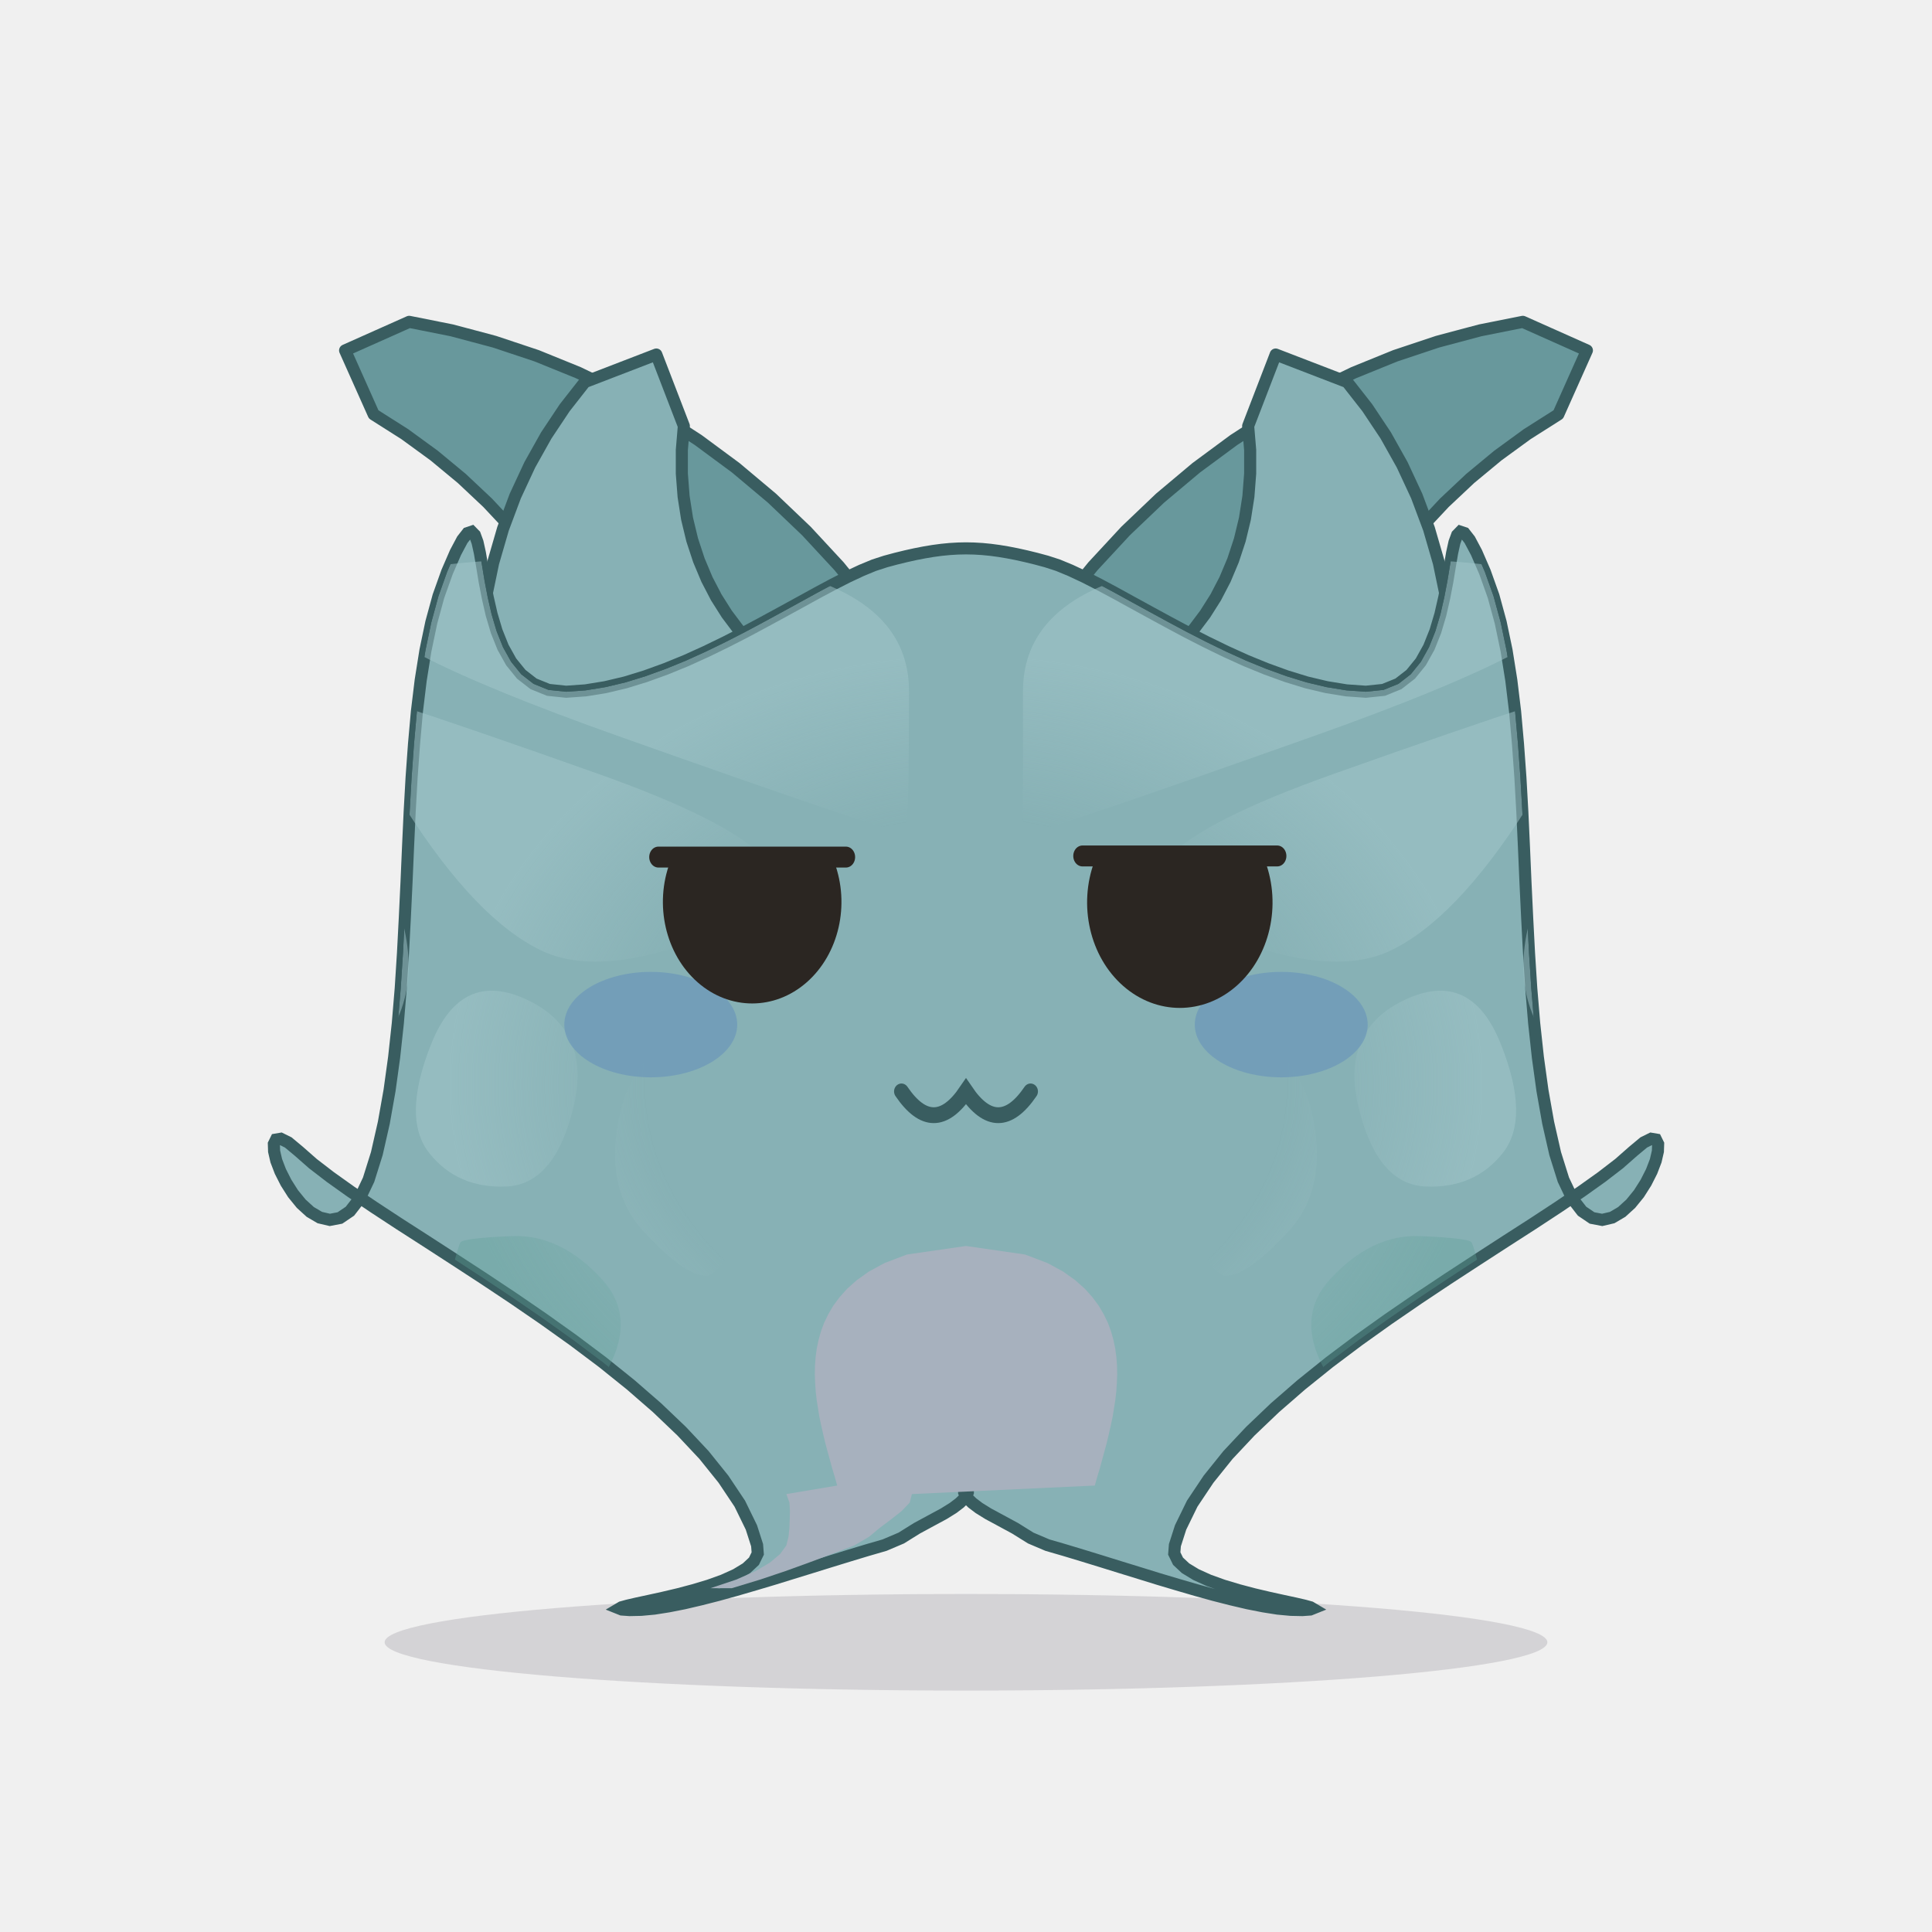
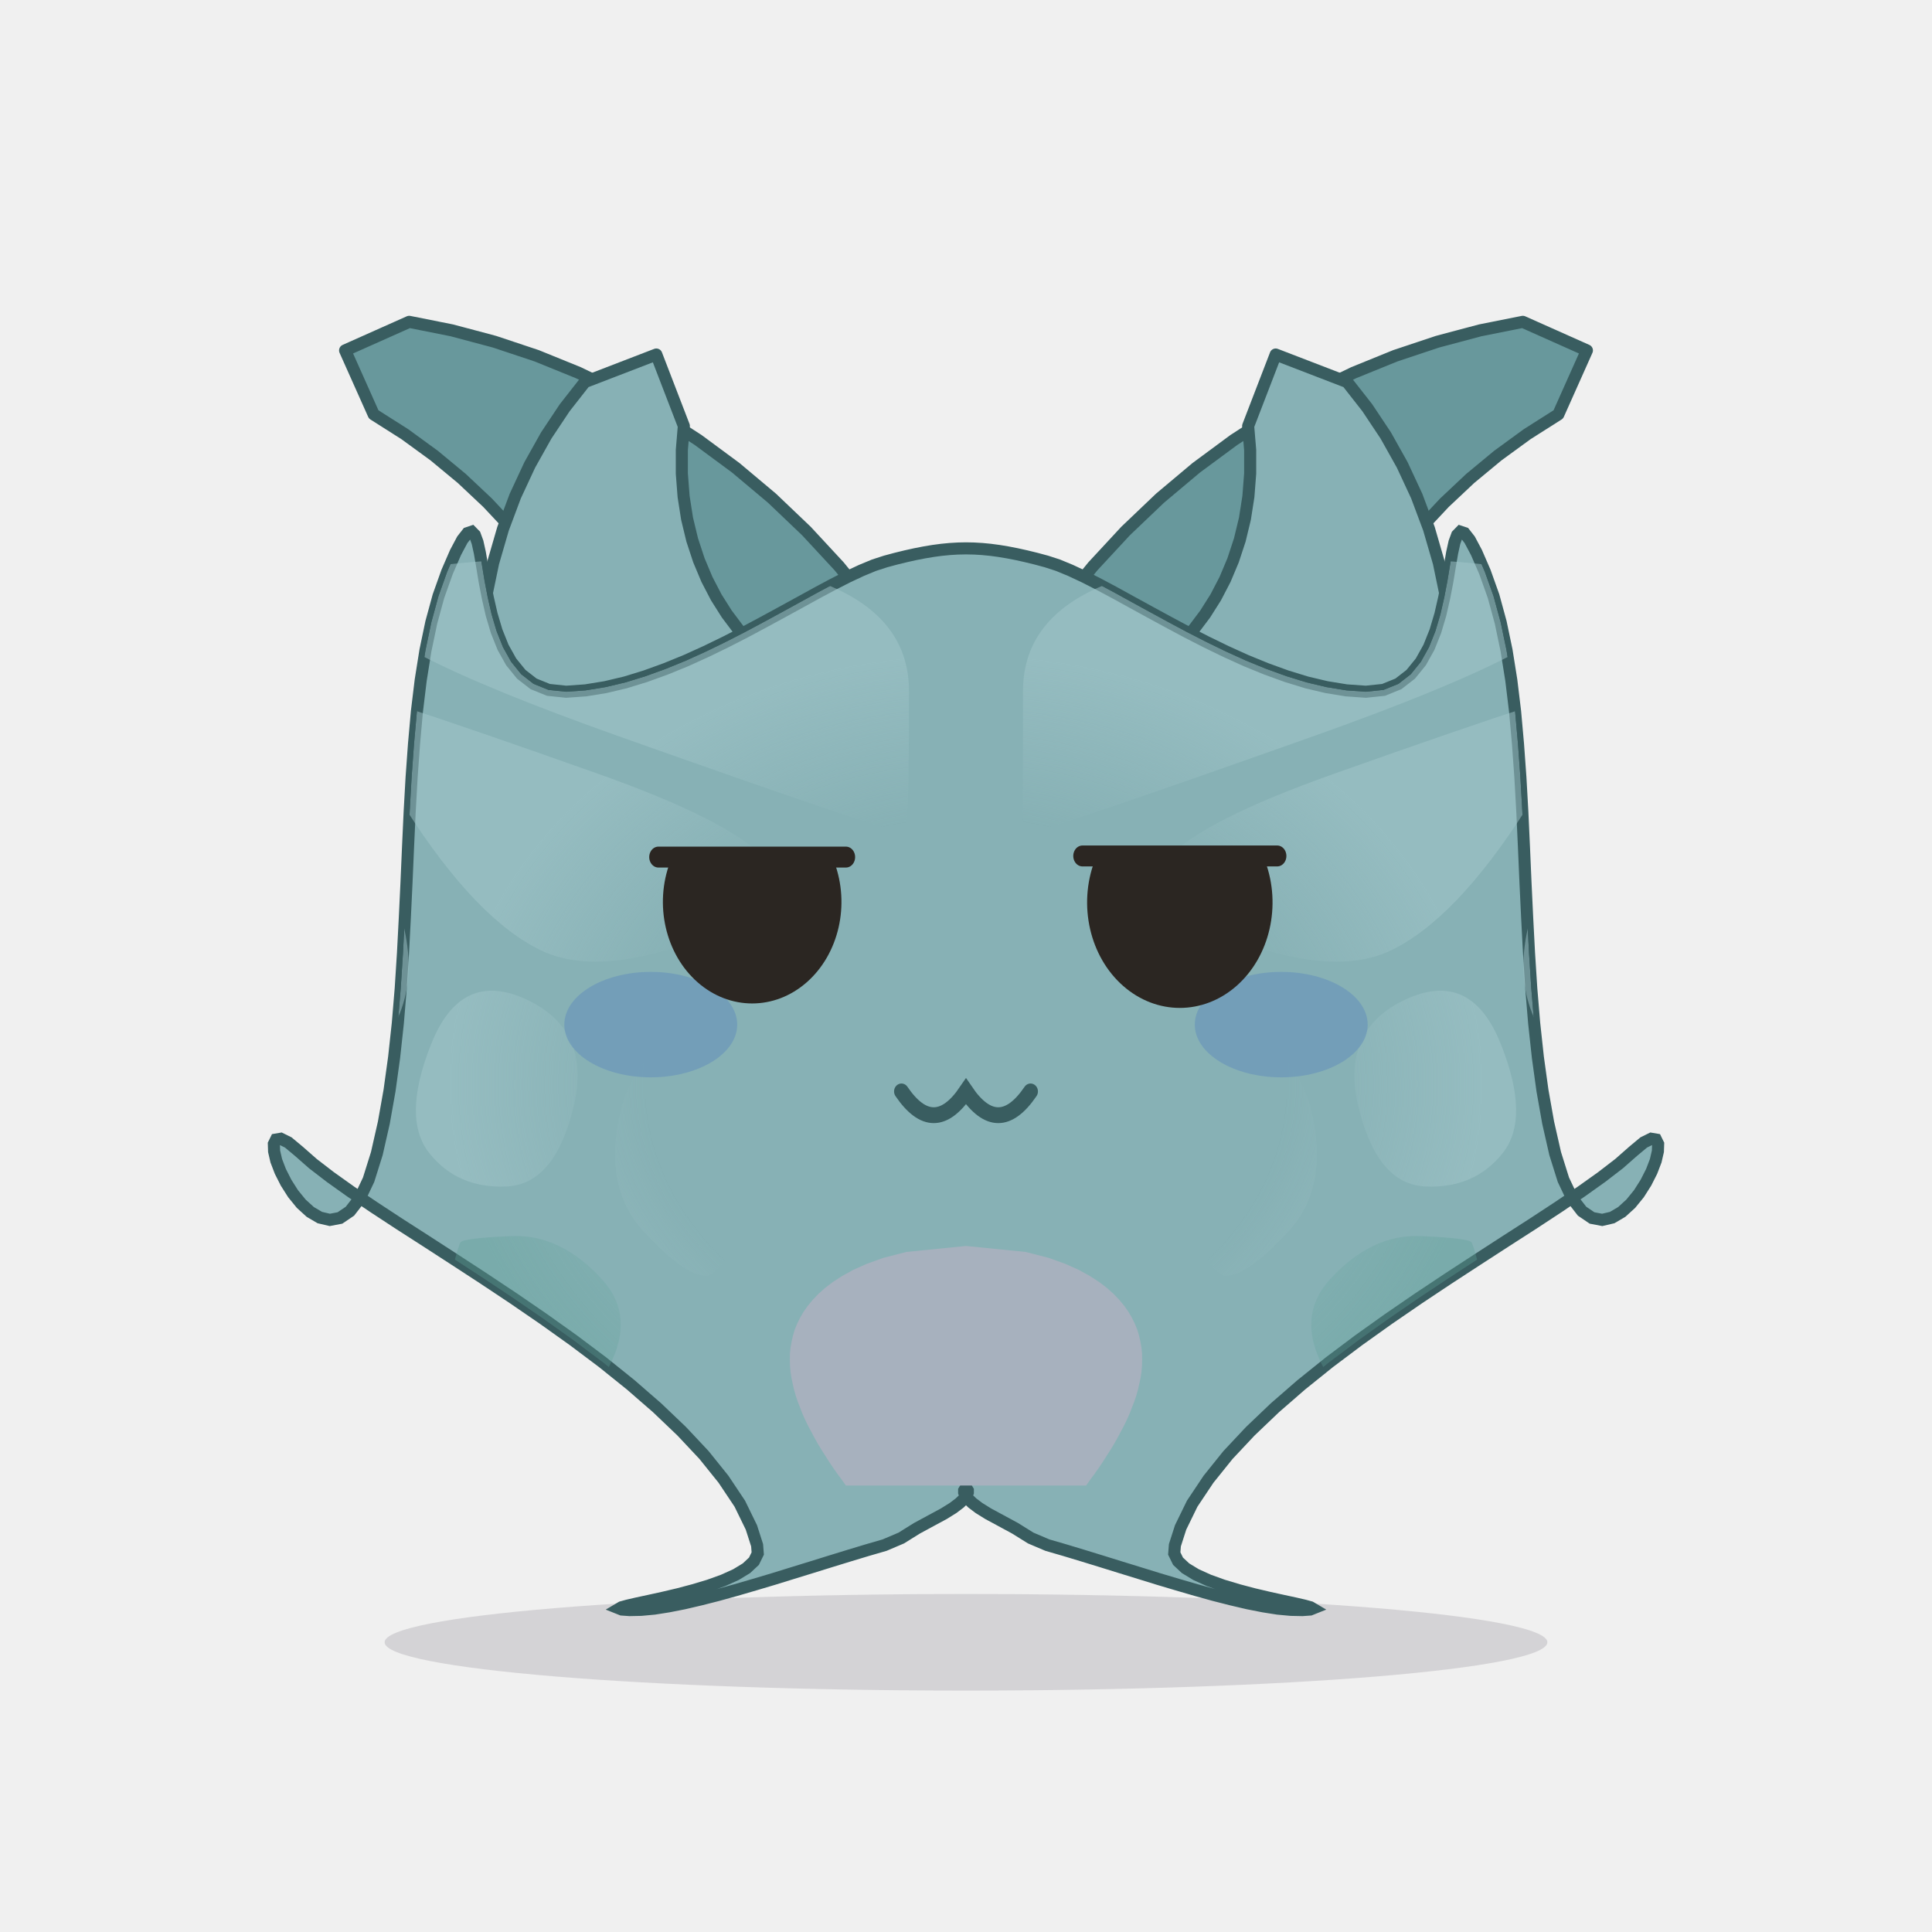
<svg xmlns="http://www.w3.org/2000/svg" viewBox="0 0 240 240">
  <defs>
    <radialGradient id="gradient-group-6-mask-1-1">
      <stop offset="0.62" stop-color="#000000" />
      <stop offset="1" stop-color="#ffffff" />
    </radialGradient>
    <mask id="mask-group-6-1" x="-240" y="-240" width="720" height="720" maskUnits="userSpaceOnUse" mask-type="luminance" maskContentUnits="userSpaceOnUse">
      <rect x="14.02" y="46.05" width="211.95" height="173.96" fill="#ffffff" class="wild-voronoi-mask-field" />
      <ellipse cx="120" cy="134.7" rx="64.64" ry="53.25" fill="url(#gradient-group-6-mask-1-1)" class="wild-voronoi-face-fade" />
    </mask>
    <clipPath id="mask-group-6-0" clipPathUnits="userSpaceOnUse">
      <path d="M148.1 186.79 L146.66 189.74 L145.95 191.95 L145.87 192.98 L146.34 193.94 L147.27 194.81 L148.57 195.6 L150.16 196.32 L151.94 196.96 L153.84 197.53 L155.77 198.04 L157.64 198.48 L159.37 198.86 L160.86 199.18 L162.03 199.45 L162.79 199.66 L163.06 199.82 L162.76 199.94 L161.79 200.01 L160.35 199.98 L158.73 199.83 L156.95 199.55 L155.02 199.17 L152.97 198.69 L150.81 198.14 L148.57 197.52 L146.27 196.85 L143.92 196.15 L141.56 195.42 L139.19 194.69 L136.84 193.96 L134.53 193.25 L132.28 192.57 L130.11 191.94 L128.04 191.06 L126.1 189.85 L124.29 188.87 L122.77 188.05 L121.61 187.33 L120.78 186.7 L120.23 186.17 L119.9 185.74 L119.77 185.4 L119.77 185.16 L119.86 185.01 L120 184.96 L120.14 185.01 L120.23 185.16 L120.23 185.4 L120.1 185.74 L119.77 186.17 L119.22 186.7 L118.39 187.33 L117.23 188.05 L115.71 188.87 L113.9 189.85 L111.96 191.06 L109.89 191.94 L107.72 192.57 L105.47 193.25 L103.16 193.96 L100.81 194.69 L98.44 195.42 L96.08 196.15 L93.73 196.85 L91.43 197.52 L89.19 198.14 L87.03 198.69 L84.98 199.17 L83.05 199.55 L81.27 199.83 L79.65 199.98 L78.21 200.01 L77.24 199.94 L76.94 199.82 L77.21 199.66 L77.97 199.45 L79.14 199.18 L80.63 198.86 L82.36 198.48 L84.23 198.04 L86.16 197.53 L88.06 196.96 L89.84 196.32 L91.43 195.6 L92.73 194.81 L93.66 193.94 L94.13 192.98 L94.05 191.95 L93.34 189.74 L91.9 186.79 L89.87 183.75 L87.45 180.74 L84.68 177.79 L81.63 174.88 L78.34 172.02 L74.87 169.23 L71.25 166.51 L67.55 163.87 L63.82 161.31 L60.11 158.84 L56.46 156.46 L52.94 154.18 L49.58 152.02 L46.44 149.96 L43.58 148.03 L41.04 146.22 L38.87 144.55 L37.13 143.02 L35.81 141.92 L34.88 141.46 L34.29 141.56 L34.02 142.11 L34.05 143.02 L34.32 144.19 L34.83 145.52 L35.54 146.92 L36.41 148.29 L37.42 149.53 L38.54 150.55 L39.73 151.25 L40.97 151.54 L42.23 151.3 L43.47 150.46 L44.67 148.91 L45.79 146.55 L46.81 143.3 L47.68 139.47 L48.39 135.47 L48.96 131.34 L49.42 127.1 L49.78 122.78 L50.06 118.4 L50.29 113.99 L50.5 109.58 L50.69 105.19 L50.89 100.85 L51.13 96.58 L51.43 92.42 L51.79 88.38 L52.26 84.5 L52.85 80.8 L53.58 77.31 L54.47 74.05 L55.54 71.05 L56.59 68.63 L57.43 67.05 L58.08 66.22 L58.59 66.05 L58.99 66.46 L59.32 67.36 L59.61 68.67 L59.89 70.31 L60.2 72.19 L60.59 74.22 L61.07 76.32 L61.69 78.41 L62.49 80.41 L63.5 82.22 L64.75 83.76 L66.28 84.95 L68.13 85.7 L70.33 85.93 L72.74 85.76 L75.2 85.36 L77.69 84.77 L80.19 84 L82.7 83.09 L85.2 82.07 L87.69 80.94 L90.14 79.75 L92.54 78.52 L94.88 77.27 L97.16 76.03 L99.35 74.83 L101.44 73.68 L103.42 72.62 L105.28 71.67 L107.01 70.86 L108.58 70.21 L110 69.75 L111.3 69.4 L112.53 69.1 L113.7 68.84 L114.83 68.62 L115.91 68.44 L116.96 68.3 L117.99 68.2 L119 68.14 L120 68.12 L121 68.14 L122.01 68.2 L123.04 68.3 L124.09 68.44 L125.17 68.62 L126.3 68.84 L127.47 69.1 L128.7 69.4 L130 69.75 L131.42 70.21 L132.99 70.86 L134.72 71.67 L136.58 72.62 L138.56 73.68 L140.65 74.83 L142.84 76.03 L145.12 77.27 L147.46 78.52 L149.86 79.75 L152.31 80.94 L154.8 82.07 L157.3 83.09 L159.81 84 L162.31 84.77 L164.8 85.36 L167.26 85.76 L169.67 85.93 L171.87 85.7 L173.72 84.95 L175.25 83.76 L176.5 82.22 L177.51 80.41 L178.31 78.41 L178.93 76.32 L179.41 74.22 L179.8 72.19 L180.11 70.31 L180.39 68.67 L180.68 67.36 L181.01 66.46 L181.41 66.05 L181.92 66.22 L182.57 67.05 L183.41 68.63 L184.46 71.05 L185.53 74.05 L186.42 77.31 L187.15 80.8 L187.74 84.5 L188.21 88.38 L188.57 92.42 L188.87 96.58 L189.11 100.85 L189.31 105.19 L189.5 109.58 L189.71 113.99 L189.94 118.4 L190.22 122.78 L190.58 127.1 L191.04 131.34 L191.61 135.47 L192.32 139.47 L193.19 143.3 L194.21 146.55 L195.33 148.91 L196.53 150.46 L197.77 151.3 L199.03 151.54 L200.27 151.25 L201.46 150.55 L202.58 149.53 L203.59 148.29 L204.46 146.92 L205.17 145.52 L205.68 144.19 L205.95 143.02 L205.98 142.11 L205.71 141.56 L205.12 141.46 L204.19 141.92 L202.87 143.02 L201.13 144.55 L198.96 146.22 L196.42 148.03 L193.56 149.96 L190.42 152.02 L187.06 154.18 L183.54 156.46 L179.89 158.84 L176.18 161.31 L172.45 163.87 L168.75 166.51 L165.13 169.23 L161.66 172.02 L158.37 174.88 L155.32 177.79 L152.55 180.74 L150.13 183.75 Z" fill-rule="nonzero" />
    </clipPath>
    <clipPath id="mask-group-24-0" clipPathUnits="userSpaceOnUse">
      <path d="M148.1 186.79 L146.66 189.74 L145.95 191.95 L145.87 192.98 L146.34 193.94 L147.27 194.81 L148.57 195.6 L150.16 196.32 L151.94 196.96 L153.84 197.53 L155.77 198.04 L157.64 198.48 L159.37 198.86 L160.86 199.18 L162.03 199.45 L162.79 199.66 L163.06 199.82 L162.76 199.94 L161.79 200.01 L160.35 199.98 L158.73 199.83 L156.95 199.55 L155.02 199.17 L152.97 198.69 L150.81 198.14 L148.57 197.52 L146.27 196.85 L143.92 196.15 L141.56 195.42 L139.19 194.69 L136.84 193.96 L134.53 193.25 L132.28 192.57 L130.11 191.94 L128.04 191.06 L126.1 189.85 L124.29 188.87 L122.77 188.05 L121.61 187.33 L120.78 186.7 L120.23 186.17 L119.9 185.74 L119.77 185.4 L119.77 185.16 L119.86 185.01 L120 184.96 L120.14 185.01 L120.23 185.16 L120.23 185.4 L120.1 185.74 L119.77 186.17 L119.22 186.7 L118.39 187.33 L117.23 188.05 L115.71 188.87 L113.9 189.85 L111.96 191.06 L109.89 191.94 L107.72 192.57 L105.47 193.25 L103.16 193.96 L100.81 194.69 L98.44 195.42 L96.08 196.15 L93.73 196.85 L91.43 197.52 L89.19 198.14 L87.03 198.69 L84.98 199.17 L83.05 199.55 L81.27 199.83 L79.65 199.98 L78.21 200.01 L77.24 199.94 L76.94 199.82 L77.21 199.66 L77.97 199.45 L79.14 199.18 L80.63 198.86 L82.36 198.48 L84.23 198.04 L86.16 197.53 L88.06 196.96 L89.84 196.32 L91.43 195.6 L92.73 194.81 L93.66 193.94 L94.13 192.98 L94.05 191.95 L93.34 189.74 L91.9 186.79 L89.87 183.75 L87.45 180.74 L84.68 177.79 L81.63 174.88 L78.34 172.02 L74.87 169.23 L71.25 166.51 L67.55 163.87 L63.82 161.31 L60.11 158.84 L56.46 156.46 L52.94 154.18 L49.58 152.02 L46.44 149.96 L43.58 148.03 L41.04 146.22 L38.87 144.55 L37.13 143.02 L35.81 141.92 L34.88 141.46 L34.29 141.56 L34.02 142.11 L34.05 143.02 L34.32 144.19 L34.83 145.52 L35.54 146.92 L36.41 148.29 L37.42 149.53 L38.54 150.55 L39.73 151.25 L40.97 151.54 L42.23 151.3 L43.47 150.46 L44.67 148.91 L45.79 146.55 L46.81 143.3 L47.68 139.47 L48.39 135.47 L48.96 131.34 L49.42 127.1 L49.78 122.78 L50.06 118.4 L50.29 113.99 L50.5 109.58 L50.69 105.19 L50.89 100.85 L51.13 96.58 L51.43 92.42 L51.79 88.38 L52.26 84.5 L52.85 80.8 L53.58 77.31 L54.47 74.05 L55.54 71.05 L56.59 68.63 L57.43 67.05 L58.08 66.22 L58.59 66.05 L58.99 66.46 L59.32 67.36 L59.61 68.67 L59.89 70.31 L60.2 72.19 L60.59 74.22 L61.07 76.32 L61.69 78.41 L62.49 80.41 L63.5 82.22 L64.75 83.76 L66.28 84.95 L68.13 85.7 L70.33 85.93 L72.74 85.76 L75.2 85.36 L77.69 84.77 L80.19 84 L82.7 83.09 L85.2 82.07 L87.69 80.94 L90.14 79.75 L92.54 78.52 L94.88 77.27 L97.16 76.03 L99.35 74.83 L101.44 73.68 L103.42 72.62 L105.28 71.67 L107.01 70.86 L108.58 70.21 L110 69.75 L111.3 69.4 L112.53 69.1 L113.7 68.84 L114.83 68.62 L115.91 68.44 L116.96 68.3 L117.99 68.2 L119 68.14 L120 68.12 L121 68.14 L122.01 68.2 L123.04 68.3 L124.09 68.44 L125.17 68.62 L126.3 68.84 L127.47 69.1 L128.7 69.4 L130 69.75 L131.42 70.21 L132.99 70.86 L134.72 71.67 L136.58 72.62 L138.56 73.68 L140.65 74.83 L142.84 76.03 L145.12 77.27 L147.46 78.52 L149.86 79.75 L152.31 80.94 L154.8 82.07 L157.3 83.09 L159.81 84 L162.31 84.77 L164.8 85.36 L167.26 85.76 L169.67 85.93 L171.87 85.7 L173.72 84.95 L175.25 83.76 L176.5 82.22 L177.51 80.41 L178.31 78.41 L178.93 76.32 L179.41 74.22 L179.8 72.19 L180.11 70.31 L180.39 68.67 L180.68 67.36 L181.01 66.46 L181.41 66.05 L181.92 66.22 L182.57 67.05 L183.41 68.63 L184.46 71.05 L185.53 74.05 L186.42 77.31 L187.15 80.8 L187.74 84.5 L188.21 88.38 L188.57 92.42 L188.87 96.58 L189.11 100.85 L189.31 105.19 L189.5 109.58 L189.71 113.99 L189.94 118.4 L190.22 122.78 L190.58 127.1 L191.04 131.34 L191.61 135.47 L192.32 139.47 L193.19 143.3 L194.21 146.55 L195.33 148.91 L196.53 150.46 L197.77 151.3 L199.03 151.54 L200.27 151.25 L201.46 150.55 L202.58 149.53 L203.59 148.29 L204.46 146.92 L205.17 145.52 L205.68 144.19 L205.95 143.02 L205.98 142.11 L205.71 141.56 L205.12 141.46 L204.19 141.92 L202.87 143.02 L201.13 144.55 L198.96 146.22 L196.42 148.03 L193.56 149.96 L190.42 152.02 L187.06 154.18 L183.54 156.46 L179.89 158.84 L176.18 161.31 L172.45 163.87 L168.75 166.51 L165.13 169.23 L161.66 172.02 L158.37 174.88 L155.32 177.79 L152.55 180.74 L150.13 183.75 Z" fill-rule="nonzero" />
    </clipPath>
  </defs>
  <ellipse cx="120" cy="204.01" rx="72.22" ry="6" fill="#281e32" opacity="0.14" class="wild-shadow" />
  <path d="M160.52 99.44 L161.65 94.57 L162.6 90.77 L163.81 87 L165.28 83.25 L167 79.56 L168.98 75.93 L171.22 72.39 L173.71 68.95 L176.44 65.64 L179.42 62.46 L182.63 59.44 L186.07 56.59 L189.72 53.93 L193.58 51.48 L197.13 43.53 L189.17 39.98 L183.86 41.04 L178.57 42.45 L173.32 44.2 L168.15 46.3 L163.07 48.75 L158.1 51.53 L153.27 54.66 L148.6 58.11 L144.11 61.88 L139.83 65.96 L135.77 70.34 L131.96 75.01 L128.42 79.95 L125.6 84.08 Z" fill-rule="nonzero" fill="#68989c" stroke="#395d60" stroke-width="1.5" stroke-linecap="butt" stroke-linejoin="round" class="wild-extremity" />
  <path d="M79.48 99.44 L78.35 94.57 L77.4 90.77 L76.19 87 L74.72 83.25 L73 79.56 L71.02 75.93 L68.78 72.39 L66.29 68.95 L63.56 65.64 L60.58 62.46 L57.37 59.44 L53.93 56.59 L50.28 53.93 L46.42 51.48 L42.87 43.53 L50.83 39.98 L56.14 41.04 L61.43 42.45 L66.68 44.2 L71.85 46.3 L76.93 48.75 L81.9 51.53 L86.73 54.66 L91.4 58.11 L95.89 61.88 L100.17 65.96 L104.23 70.34 L108.04 75.01 L111.58 79.95 L114.4 84.08 Z" fill-rule="nonzero" fill="#68989c" stroke="#395d60" stroke-width="1.5" stroke-linecap="butt" stroke-linejoin="round" class="wild-extremity" />
  <path d="M99.13 85.26 L96.59 82.81 L94.89 81.45 L93.26 79.91 L91.72 78.18 L90.29 76.28 L88.98 74.21 L87.82 71.98 L86.82 69.6 L85.99 67.08 L85.35 64.43 L84.92 61.68 L84.7 58.83 L84.7 55.9 L84.95 52.92 L81.53 44.04 L72.65 47.46 L70.15 50.65 L67.86 54.09 L65.81 57.75 L64.01 61.62 L62.49 65.68 L61.26 69.92 L60.35 74.3 L59.75 78.8 L59.5 83.41 L59.59 88.1 L60.05 92.84 L60.87 97.59 L62.07 102.34 L62.85 105.78 Z" fill-rule="nonzero" fill="#87b1b5" stroke="#395d60" stroke-width="1.5" stroke-linecap="butt" stroke-linejoin="round" class="wild-extremity" />
  <path d="M140.87 85.26 L143.41 82.81 L145.11 81.45 L146.74 79.91 L148.28 78.18 L149.71 76.28 L151.02 74.21 L152.18 71.98 L153.18 69.6 L154.01 67.08 L154.65 64.43 L155.08 61.68 L155.3 58.83 L155.3 55.9 L155.05 52.92 L158.47 44.04 L167.35 47.46 L169.85 50.65 L172.14 54.09 L174.19 57.75 L175.99 61.62 L177.51 65.68 L178.74 69.92 L179.65 74.3 L180.25 78.8 L180.5 83.41 L180.41 88.1 L179.95 92.84 L179.13 97.59 L177.93 102.34 L177.15 105.78 Z" fill-rule="nonzero" fill="#87b1b5" stroke="#395d60" stroke-width="1.5" stroke-linecap="butt" stroke-linejoin="round" class="wild-extremity" />
  <path d="M148.1 186.79 L146.66 189.74 L145.95 191.95 L145.87 192.98 L146.34 193.94 L147.27 194.81 L148.57 195.6 L150.16 196.32 L151.94 196.96 L153.84 197.53 L155.77 198.04 L157.64 198.48 L159.37 198.86 L160.86 199.18 L162.03 199.45 L162.79 199.66 L163.06 199.82 L162.76 199.94 L161.79 200.01 L160.35 199.98 L158.73 199.83 L156.95 199.55 L155.02 199.17 L152.97 198.69 L150.81 198.14 L148.57 197.52 L146.27 196.85 L143.92 196.15 L141.56 195.42 L139.19 194.69 L136.84 193.96 L134.53 193.25 L132.28 192.57 L130.11 191.94 L128.04 191.06 L126.1 189.85 L124.29 188.87 L122.77 188.05 L121.61 187.33 L120.78 186.7 L120.23 186.17 L119.9 185.74 L119.77 185.4 L119.77 185.16 L119.86 185.01 L120 184.96 L120.14 185.01 L120.23 185.16 L120.23 185.4 L120.1 185.74 L119.77 186.17 L119.22 186.7 L118.39 187.33 L117.23 188.05 L115.71 188.87 L113.9 189.85 L111.96 191.06 L109.89 191.94 L107.72 192.57 L105.47 193.25 L103.16 193.96 L100.81 194.69 L98.44 195.42 L96.08 196.15 L93.73 196.85 L91.43 197.52 L89.19 198.14 L87.03 198.69 L84.98 199.17 L83.05 199.55 L81.27 199.83 L79.65 199.98 L78.21 200.01 L77.24 199.94 L76.94 199.82 L77.21 199.66 L77.97 199.45 L79.14 199.18 L80.63 198.86 L82.36 198.48 L84.23 198.04 L86.16 197.53 L88.06 196.96 L89.84 196.32 L91.43 195.6 L92.73 194.81 L93.66 193.94 L94.13 192.98 L94.05 191.95 L93.34 189.74 L91.9 186.79 L89.87 183.75 L87.45 180.74 L84.68 177.79 L81.63 174.88 L78.34 172.02 L74.87 169.23 L71.25 166.51 L67.55 163.87 L63.82 161.31 L60.11 158.84 L56.46 156.46 L52.94 154.18 L49.58 152.02 L46.44 149.96 L43.58 148.03 L41.04 146.22 L38.87 144.55 L37.13 143.02 L35.81 141.92 L34.88 141.46 L34.29 141.56 L34.02 142.11 L34.05 143.02 L34.32 144.19 L34.83 145.52 L35.54 146.92 L36.41 148.29 L37.42 149.53 L38.54 150.55 L39.73 151.25 L40.97 151.54 L42.23 151.3 L43.47 150.46 L44.67 148.91 L45.79 146.55 L46.81 143.3 L47.68 139.47 L48.39 135.47 L48.96 131.34 L49.42 127.1 L49.78 122.78 L50.06 118.4 L50.29 113.99 L50.5 109.58 L50.69 105.19 L50.89 100.85 L51.13 96.58 L51.43 92.42 L51.79 88.38 L52.26 84.5 L52.85 80.8 L53.58 77.31 L54.47 74.05 L55.54 71.05 L56.59 68.63 L57.43 67.05 L58.08 66.22 L58.59 66.05 L58.99 66.46 L59.32 67.36 L59.61 68.67 L59.89 70.31 L60.2 72.19 L60.59 74.22 L61.07 76.32 L61.69 78.41 L62.49 80.41 L63.5 82.22 L64.75 83.76 L66.28 84.95 L68.13 85.7 L70.33 85.93 L72.74 85.76 L75.2 85.36 L77.69 84.77 L80.19 84 L82.7 83.09 L85.2 82.07 L87.69 80.94 L90.14 79.75 L92.54 78.52 L94.88 77.27 L97.16 76.03 L99.35 74.83 L101.44 73.68 L103.42 72.62 L105.28 71.67 L107.01 70.86 L108.58 70.21 L110 69.75 L111.3 69.4 L112.53 69.1 L113.7 68.84 L114.83 68.62 L115.91 68.44 L116.96 68.3 L117.99 68.2 L119 68.14 L120 68.12 L121 68.14 L122.01 68.2 L123.04 68.3 L124.09 68.44 L125.17 68.62 L126.3 68.84 L127.47 69.1 L128.7 69.4 L130 69.75 L131.42 70.21 L132.99 70.86 L134.72 71.67 L136.58 72.62 L138.56 73.68 L140.65 74.83 L142.84 76.03 L145.12 77.27 L147.46 78.52 L149.86 79.75 L152.31 80.94 L154.8 82.07 L157.3 83.09 L159.81 84 L162.31 84.77 L164.8 85.36 L167.26 85.76 L169.67 85.93 L171.87 85.7 L173.72 84.95 L175.25 83.76 L176.5 82.22 L177.51 80.41 L178.31 78.41 L178.93 76.32 L179.41 74.22 L179.8 72.19 L180.11 70.31 L180.39 68.67 L180.68 67.36 L181.01 66.46 L181.41 66.05 L181.92 66.22 L182.57 67.05 L183.41 68.63 L184.46 71.05 L185.53 74.05 L186.42 77.31 L187.15 80.8 L187.74 84.5 L188.21 88.38 L188.57 92.42 L188.87 96.58 L189.11 100.85 L189.31 105.19 L189.5 109.58 L189.71 113.99 L189.94 118.4 L190.22 122.78 L190.58 127.1 L191.04 131.34 L191.61 135.47 L192.32 139.47 L193.19 143.3 L194.21 146.55 L195.33 148.91 L196.53 150.46 L197.77 151.3 L199.03 151.54 L200.27 151.25 L201.46 150.55 L202.58 149.53 L203.59 148.29 L204.46 146.92 L205.17 145.52 L205.68 144.19 L205.95 143.02 L205.98 142.11 L205.71 141.56 L205.12 141.46 L204.19 141.92 L202.87 143.02 L201.13 144.55 L198.96 146.22 L196.42 148.03 L193.56 149.96 L190.42 152.02 L187.06 154.18 L183.54 156.46 L179.89 158.84 L176.18 161.31 L172.45 163.87 L168.75 166.51 L165.13 169.23 L161.66 172.02 L158.37 174.88 L155.32 177.79 L152.55 180.74 L150.13 183.75 Z" fill-rule="nonzero" fill="#87b1b5" stroke="#395d60" stroke-width="1.5" stroke-linecap="butt" stroke-linejoin="miter" class="wild-body" />
  <g clip-path="url(#mask-group-6-0)">
    <g mask="url(#mask-group-6-1)">
      <path d="M193.51 188.16 C199.09 192.64,201.87 195.47,201.87 196.63 L201.87 196.63 C201.87 197.79,196.92 198.37,187.01 198.37 L187.01 198.37 C177.1 198.37,172.48 196.26,173.14 192.03 L173.14 192.03 C173.8 187.81,175.97 184.99,179.64 183.56 L179.64 183.56 C183.31 182.14,187.93 183.68,193.51 188.16 Z" fill-rule="nonzero" fill="#a4c8cc" opacity="0.5" class="wild-voronoi-cell" />
      <path d="M66.86 192.03 C67.52 196.26,62.9 198.37,52.99 198.37 L52.99 198.37 C43.08 198.37,38.13 197.79,38.13 196.63 L38.13 196.63 C38.13 195.47,40.91 192.64,46.49 188.16 L46.49 188.16 C52.07 183.68,56.69 182.14,60.36 183.56 L60.36 183.56 C64.03 184.99,66.2 187.81,66.86 192.03 Z" fill-rule="nonzero" fill="#a4c8cc" opacity="0.5" class="wild-voronoi-cell" />
      <path d="M184.98 173.39 C183.65 175.3,181.15 176.97,177.48 178.39 L177.48 178.39 C173.81 179.81,170.01 177.84,166.06 172.47 L166.06 172.47 C162.12 167.1,161.85 162.56,165.27 158.86 L165.27 158.86 C168.68 155.16,172.4 153.39,176.41 153.55 L176.41 153.55 C180.42 153.72,182.55 153.98,182.8 154.33 L182.8 154.33 C183.04 154.68,183.8 157.46,185.07 162.68 L185.07 162.68 C186.34 167.9,186.31 171.47,184.98 173.39 Z" fill-rule="nonzero" fill="#5ea199" opacity="0.35" class="wild-voronoi-cell" />
      <path d="M73.94 172.47 C69.99 177.84,66.19 179.81,62.52 178.39 L62.52 178.39 C58.85 176.97,56.35 175.3,55.02 173.39 L55.02 173.39 C53.69 171.47,53.66 167.9,54.93 162.68 L54.93 162.68 C56.2 157.46,56.96 154.68,57.2 154.33 L57.2 154.33 C57.45 153.98,59.58 153.72,63.59 153.55 L63.59 153.55 C67.6 153.39,71.32 155.16,74.73 158.86 L74.73 158.86 C78.15 162.56,77.88 167.1,73.94 172.47 Z" fill-rule="nonzero" fill="#5ea199" opacity="0.35" class="wild-voronoi-cell" />
      <path d="M195.48 102.73 C201.38 93.48,204.33 96.44,204.33 111.62 L204.33 111.62 C204.33 126.79,202.62 134.51,199.19 134.78 L199.19 134.78 C195.76 135.05,192.81 132.08,190.34 125.89 L190.34 125.89 C187.86 119.7,189.57 111.98,195.48 102.73 Z" fill-rule="nonzero" fill="#a4c8cc" opacity="0.5" class="wild-voronoi-cell" />
      <path d="M44.52 102.73 C50.43 111.98,52.14 119.7,49.66 125.89 L49.66 125.89 C47.19 132.08,44.24 135.05,40.81 134.78 L40.81 134.78 C37.38 134.51,35.67 126.79,35.67 111.62 L35.67 111.62 C35.67 96.44,38.62 93.48,44.52 102.73 Z" fill-rule="nonzero" fill="#a4c8cc" opacity="0.5" class="wild-voronoi-cell" />
      <path d="M195.71 156.92 C201.22 158.71,203.98 161.13,203.98 164.16 L203.98 164.16 C203.98 167.19,201.86 168.9,197.61 169.29 L197.61 169.29 C193.37 169.68,190.61 167.27,189.33 162.05 L189.33 162.05 C188.06 156.83,190.19 155.12,195.71 156.92 Z" fill-rule="nonzero" fill="#5ea199" opacity="0.35" class="wild-voronoi-cell" />
      <path d="M44.29 156.92 C49.81 155.12,51.94 156.83,50.67 162.05 L50.67 162.05 C49.39 167.27,46.63 169.68,42.39 169.29 L42.39 169.29 C38.14 168.9,36.02 167.19,36.02 164.16 L36.02 164.16 C36.02 161.13,38.78 158.71,44.29 156.92 Z" fill-rule="nonzero" fill="#5ea199" opacity="0.35" class="wild-voronoi-cell" />
      <path d="M198.03 172.77 C202.28 172.38,204.4 175.58,204.4 182.37 L204.4 182.37 C204.4 189.17,201.61 190.32,196.04 185.84 L196.04 185.84 C190.46 181.35,188.33 178.15,189.67 176.23 L189.67 176.23 C191 174.32,193.79 173.16,198.03 172.77 Z" fill-rule="nonzero" fill="#a4c8cc" opacity="0.5" class="wild-voronoi-cell" />
      <path d="M50.33 176.23 C51.67 178.15,49.54 181.35,43.96 185.84 L43.96 185.84 C38.39 190.32,35.6 189.17,35.6 182.37 L35.6 182.37 C35.6 175.58,37.72 172.38,41.97 172.77 L41.97 172.77 C46.21 173.16,49 174.32,50.33 176.23 Z" fill-rule="nonzero" fill="#a4c8cc" opacity="0.5" class="wild-voronoi-cell" />
      <path d="M174.58 124.17 C180 121.64,183.94 123.47,186.42 129.66 L186.42 129.66 C188.9 135.85,188.97 140.4,186.63 143.29 L186.63 143.29 C184.3 146.19,181.12 147.56,177.11 147.39 L177.11 147.39 C173.1 147.23,170.32 143.95,168.77 137.56 L168.77 137.56 C167.23 131.17,169.16 126.7,174.58 124.17 Z" fill-rule="nonzero" fill="#a4c8cc" opacity="0.5" class="wild-voronoi-cell" />
      <path d="M71.23 137.56 C69.68 143.95,66.9 147.23,62.89 147.39 L62.89 147.39 C58.88 147.56,55.7 146.19,53.37 143.29 L53.37 143.29 C51.03 140.4,51.1 135.85,53.58 129.66 L53.58 129.66 C56.06 123.47,60 121.64,65.42 124.17 L65.42 124.17 C70.84 126.7,72.77 131.17,71.23 137.56 Z" fill-rule="nonzero" fill="#a4c8cc" opacity="0.5" class="wild-voronoi-cell" />
      <path d="M127.08 85.87 C127.08 74.74,138.54 69.17,161.47 69.17 L161.47 69.17 C184.4 69.17,195.86 70.95,195.86 74.51 L195.86 74.51 C195.86 78.07,184.92 83.73,163.05 91.49 L163.05 91.49 C141.18 99.25,129.86 103.09,129.08 103.02 L129.08 103.02 C128.31 102.94,127.78 102.84,127.5 102.73 L127.5 102.73 C127.22 102.62,127.08 102.57,127.08 102.57 L127.08 102.57 C127.08 102.57,127.08 97,127.08 85.87 Z" fill-rule="nonzero" fill="#a4c8cc" opacity="0.5" class="wild-voronoi-cell" />
      <path d="M44.14 74.51 C44.14 70.95,55.6 69.17,78.53 69.17 L78.53 69.17 C101.46 69.17,112.92 74.74,112.92 85.87 L112.92 85.87 C112.92 97,112.78 102.62,112.5 102.73 L112.5 102.73 C112.22 102.84,111.69 102.94,110.92 103.02 L110.92 103.02 C110.14 103.09,98.82 99.25,76.95 91.49 L76.95 91.49 C55.08 83.73,44.14 78.07,44.14 74.51 Z" fill-rule="nonzero" fill="#a4c8cc" opacity="0.5" class="wild-voronoi-cell" />
      <path d="M165.67 96.14 C187.54 88.38,198.48 84.85,198.48 85.54 L198.48 85.54 C198.48 86.23,195.53 91.2,189.62 100.45 L189.62 100.45 C183.72 109.7,178.06 115.59,172.64 118.13 L172.64 118.13 C167.23 120.66,159.24 119.57,148.69 114.86 L148.69 114.86 C138.14 110.14,143.8 103.91,165.67 96.14 Z" fill-rule="nonzero" fill="#a4c8cc" opacity="0.5" class="wild-voronoi-cell" />
      <path d="M91.31 114.86 C80.76 119.57,72.77 120.66,67.36 118.13 L67.36 118.13 C61.94 115.59,56.28 109.7,50.38 100.45 L50.38 100.45 C44.47 91.2,41.52 86.23,41.52 85.54 L41.52 85.54 C41.52 84.85,52.46 88.38,74.33 96.14 L74.33 96.14 C96.2 103.91,101.86 110.14,91.31 114.86 Z" fill-rule="nonzero" fill="#a4c8cc" opacity="0.5" class="wild-voronoi-cell" />
      <path d="M144.72 121.17 C155.27 125.88,161.32 131.43,162.87 137.82 L162.87 137.82 C164.41 144.21,163.47 149.26,160.06 152.96 L160.06 152.96 C156.64 156.67,154.04 158.51,152.25 158.48 L152.25 158.48 C150.46 158.46,145.73 151.02,138.07 136.16 L138.07 136.16 C130.4 121.3,126.96 113.91,127.73 113.98 L127.73 113.98 C128.51 114.06,134.17 116.46,144.72 121.17 Z" fill-rule="nonzero" fill="#a4c8cc" opacity="0.5" class="wild-voronoi-cell" />
      <path d="M112.27 113.98 C113.04 113.91,109.6 121.3,101.93 136.16 L101.93 136.16 C94.27 151.02,89.54 158.46,87.75 158.48 L87.75 158.48 C85.96 158.51,83.36 156.67,79.94 152.96 L79.94 152.96 C76.53 149.26,75.59 144.21,77.13 137.82 L77.13 137.82 C78.68 131.43,84.73 125.88,95.28 121.17 L95.28 121.17 C105.83 116.46,111.49 114.06,112.27 113.98 Z" fill-rule="nonzero" fill="#a4c8cc" opacity="0.5" class="wild-voronoi-cell" />
    </g>
  </g>
  <g clip-path="url(#mask-group-24-0)">
-     <path d="M120 154.78 L112.66 155.84 L109.88 156.9 L107.93 157.96 L106.43 159.03 L105.24 160.09 L104.29 161.15 L103.5 162.22 L102.88 163.28 L102.37 164.34 L101.98 165.4 L101.68 166.47 L101.46 167.53 L101.32 168.59 L101.24 169.66 L101.22 170.72 L101.26 171.78 L101.33 172.85 L101.45 173.91 L101.62 174.97 L101.79 176.03 L102.02 177.1 L102.26 178.16 L102.51 179.22 L102.8 180.29 L103.09 181.35 L103.38 182.41 L103.7 183.47 L104 184.54 L97.68 185.6 L98.07 186.66 L98.13 187.73 L98.1 188.79 L98.06 189.85 L97.95 190.91 L97.68 191.98 L96.91 193.04 L95.66 194.1 L93.85 195.17 L91.44 196.23 L88.26 197.29 L90.91 197.29 L94.4 196.23 L97.56 195.17 L100.52 194.1 L103.34 193.04 L106.12 191.98 L107.95 190.91 L109.22 189.85 L110.63 188.79 L111.98 187.73 L113.01 186.66 L113.28 185.6 L136 184.54 L136.3 183.47 L136.62 182.41 L136.91 181.35 L137.2 180.29 L137.49 179.22 L137.74 178.16 L137.98 177.1 L138.21 176.03 L138.38 174.97 L138.55 173.91 L138.67 172.85 L138.74 171.78 L138.78 170.72 L138.76 169.66 L138.68 168.59 L138.54 167.53 L138.32 166.47 L138.02 165.4 L137.63 164.34 L137.12 163.28 L136.5 162.22 L135.71 161.15 L134.76 160.09 L133.57 159.03 L132.07 157.96 L130.12 156.9 L127.34 155.84 L120 154.78 Z" fill-rule="nonzero" fill="#a7b1be" class="wild-belly" />
+     <path d="M120 154.78 L112.6 155.52 L109.72 156.26 L107.64 157.01 L105.99 157.75 L104.63 158.5 L103.48 159.24 L102.51 159.98 L101.67 160.73 L100.96 161.47 L100.34 162.22 L99.82 162.96 L99.39 163.7 L99.02 164.45 L98.72 165.19 L98.5 165.94 L98.33 166.68 L98.2 167.42 L98.13 168.17 L98.12 168.91 L98.14 169.66 L98.2 170.4 L98.31 171.14 L98.47 171.89 L98.64 172.63 L98.85 173.38 L99.1 174.12 L99.39 174.86 L99.68 175.61 L100.01 176.35 L100.37 177.1 L100.77 177.84 L101.16 178.58 L101.58 179.33 L102.03 180.07 L102.51 180.82 L102.98 181.56 L103.48 182.31 L104 183.05 L104.55 183.79 L105.08 184.54 L134.92 184.54 L135.45 183.79 L136 183.05 L136.52 182.31 L137.02 181.56 L137.49 180.82 L137.97 180.07 L138.42 179.33 L138.84 178.58 L139.23 177.84 L139.63 177.1 L139.99 176.35 L140.32 175.61 L140.61 174.86 L140.9 174.12 L141.15 173.38 L141.36 172.63 L141.53 171.89 L141.69 171.14 L141.8 170.4 L141.86 169.66 L141.88 168.91 L141.87 168.17 L141.8 167.42 L141.67 166.68 L141.5 165.94 L141.28 165.19 L140.98 164.45 L140.61 163.7 L140.18 162.96 L139.66 162.22 L139.04 161.47 L138.33 160.73 L137.49 159.98 L136.52 159.24 L135.37 158.5 L134.01 157.75 L132.36 157.01 L130.28 156.26 L127.4 155.52 L120 154.78 Z" fill-rule="nonzero" fill="#a7b1be" class="wild-belly" />
    <ellipse cx="80.84" cy="127.28" rx="10.74" ry="6.55" fill="#6e9ab9" opacity="0.8" class="wild-blush" />
    <ellipse cx="159.16" cy="127.28" rx="10.74" ry="6.55" fill="#6e9ab9" opacity="0.8" class="wild-blush" />
    <path d="M78.2 107.1 C75.95 112.38,77.55 118.51,82.09 122.02 C86.63 125.53,92.97 125.53,97.51 122.02 C102.05 118.51,103.65 112.38,101.4 107.1 Z" fill-rule="nonzero" fill="#2b2622" class="wild-eye-pupil" transform="translate(120 110.25) scale(0.879553 1) translate(-120 -110.25)" />
    <path d="M76.56 106.47 L103.04 106.47" fill-rule="nonzero" fill="none" stroke="#2b2622" stroke-width="2.6" stroke-linecap="round" stroke-linejoin="miter" class="wild-eye-lid-line" transform="translate(120 110.25) scale(0.879553 1) translate(-120 -110.25)" />
    <path d="M138.15 106.98 C135.82 112.46,137.48 118.83,142.19 122.47 C146.91 126.12,153.49 126.12,158.21 122.47 C162.92 118.83,164.58 112.46,162.25 106.98 Z" fill-rule="nonzero" fill="#2b2622" class="wild-eye-pupil" transform="translate(120 110.25) scale(0.879553 1) translate(-120 -110.25)" />
    <path d="M136.45 106.33 L163.95 106.33" fill-rule="nonzero" fill="none" stroke="#2b2622" stroke-width="2.6" stroke-linecap="round" stroke-linejoin="miter" class="wild-eye-lid-line" transform="translate(120 110.25) scale(0.879553 1) translate(-120 -110.25)" />
    <path d="M109.52 133.36 C113.02 138.16,116.51 138.16,120 133.36 C123.49 138.16,126.98 138.16,130.48 133.36" fill-rule="nonzero" fill="none" stroke="#395d60" stroke-width="2.4" stroke-linecap="round" stroke-linejoin="miter" class="wild-mouth-cat" transform="translate(120 145.69) scale(0.765098 0.8198039) translate(-120 -145.69)" />
  </g>
</svg>
